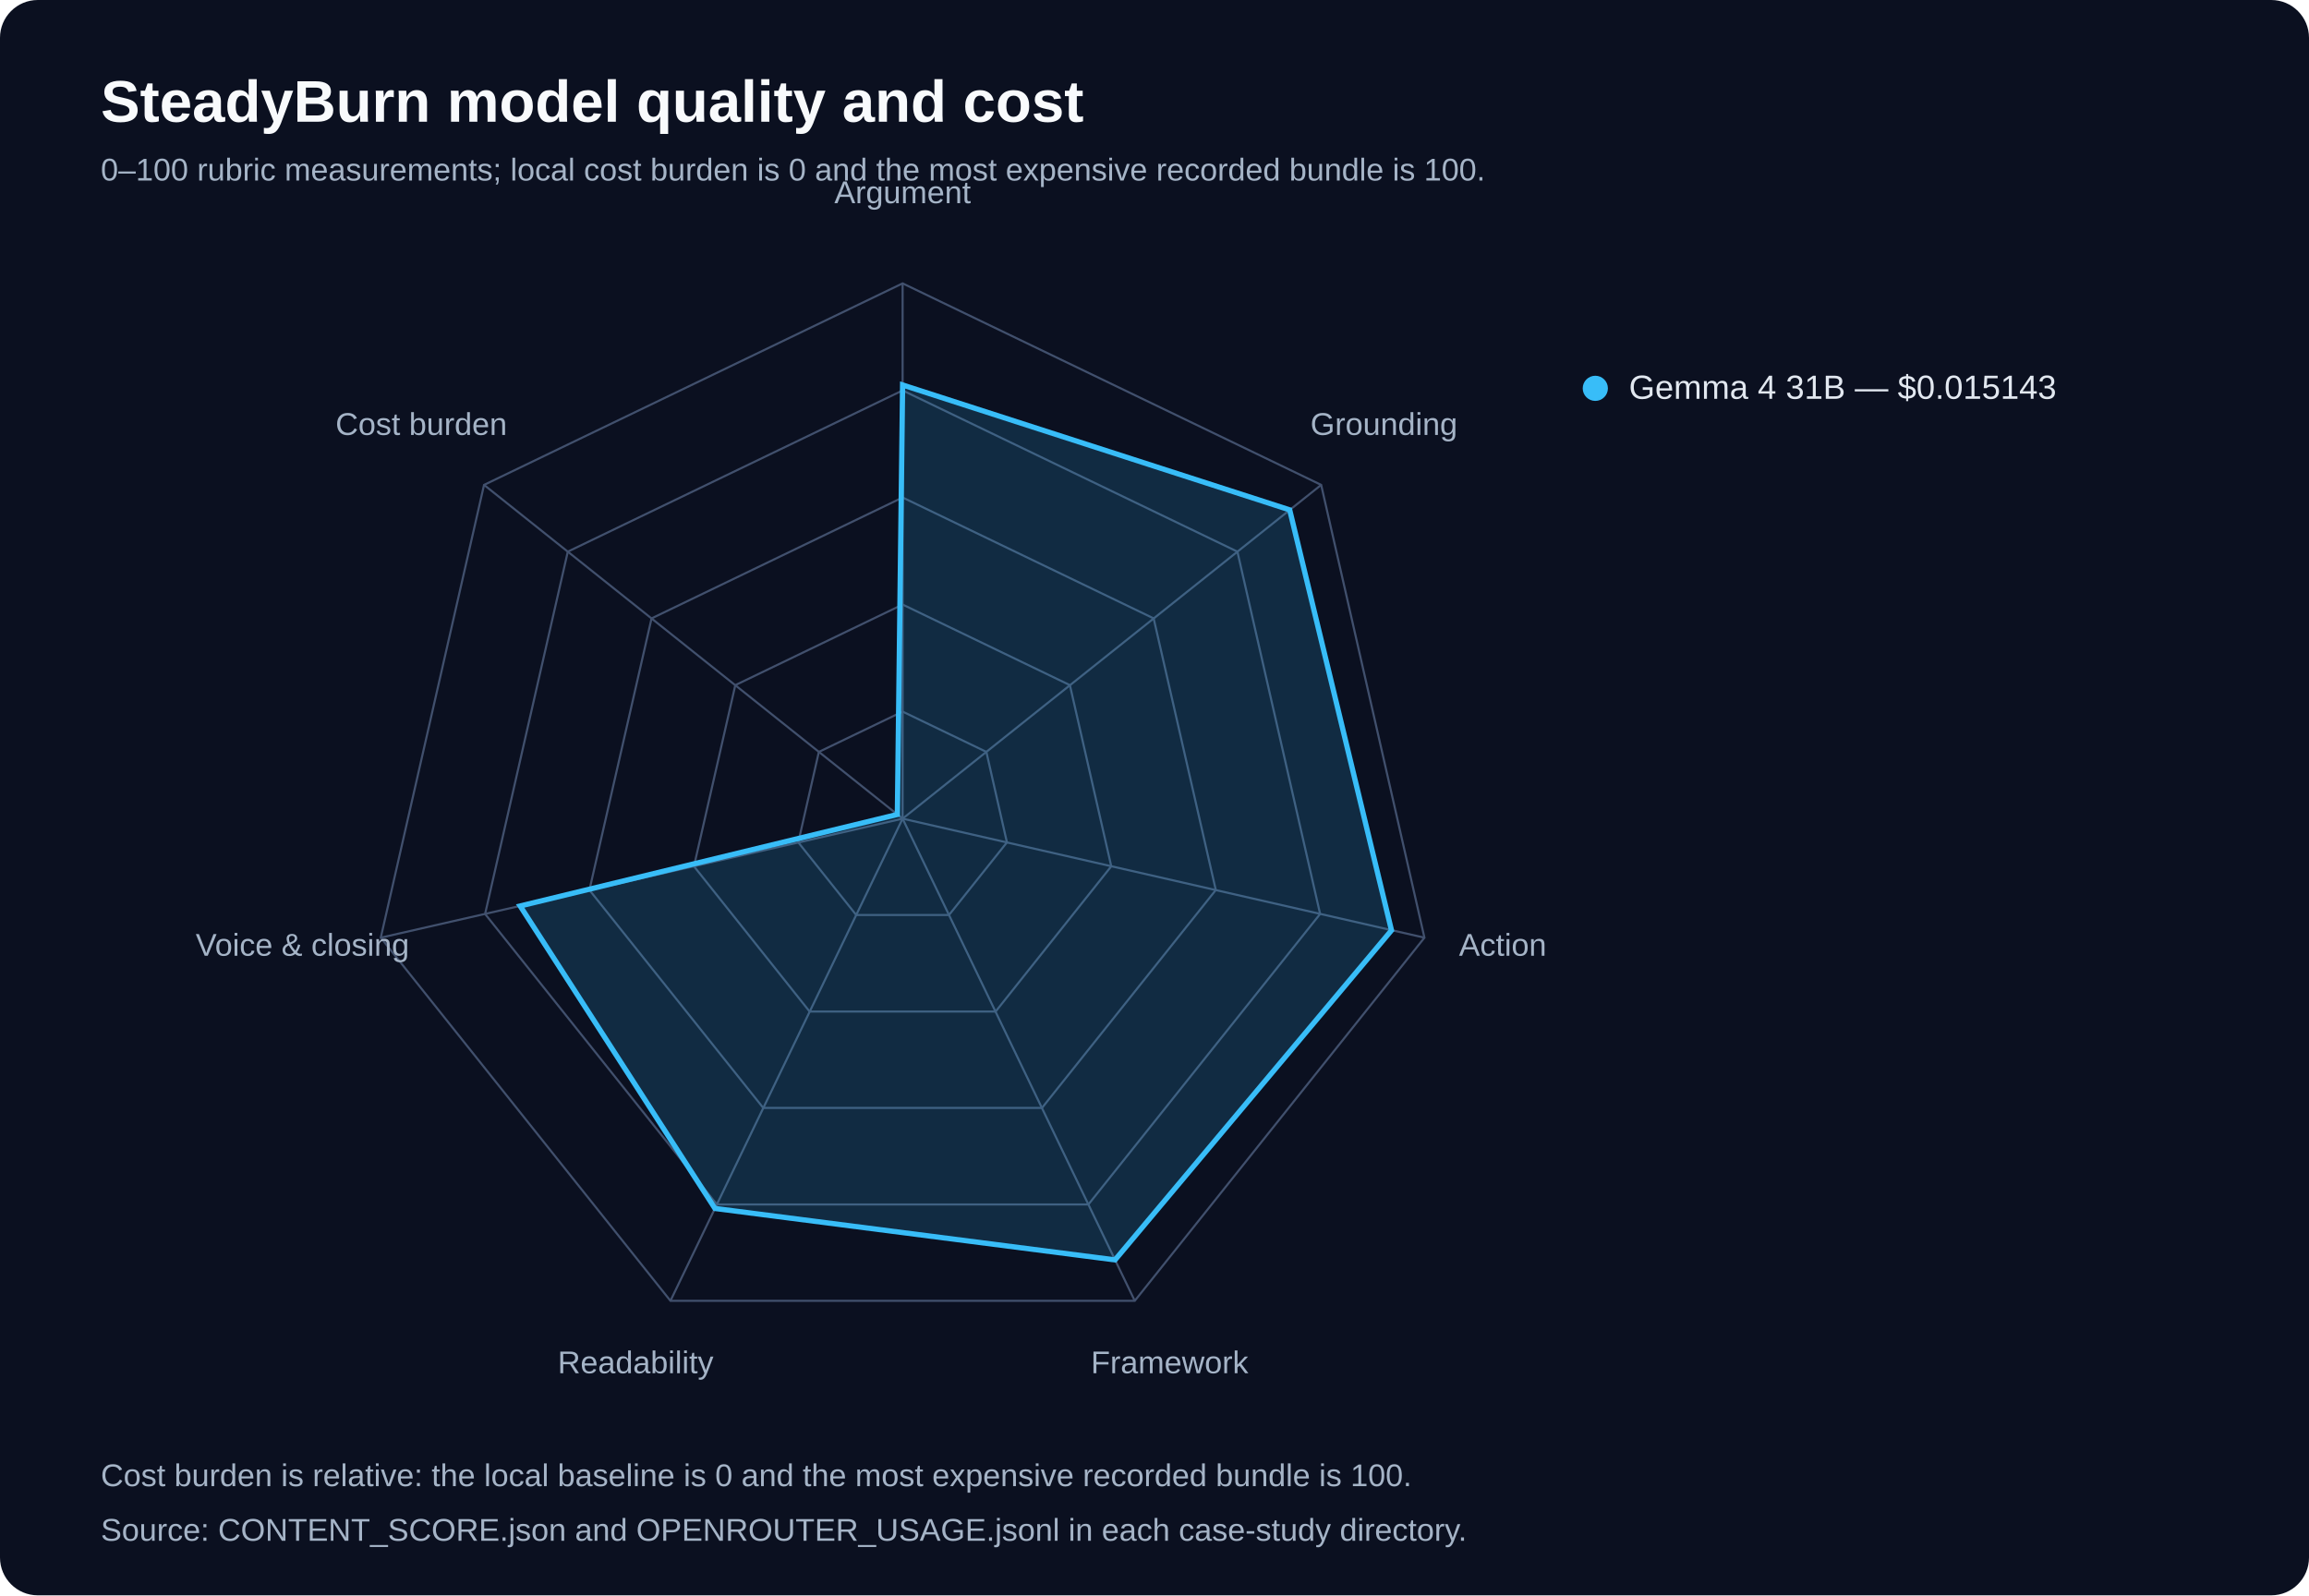
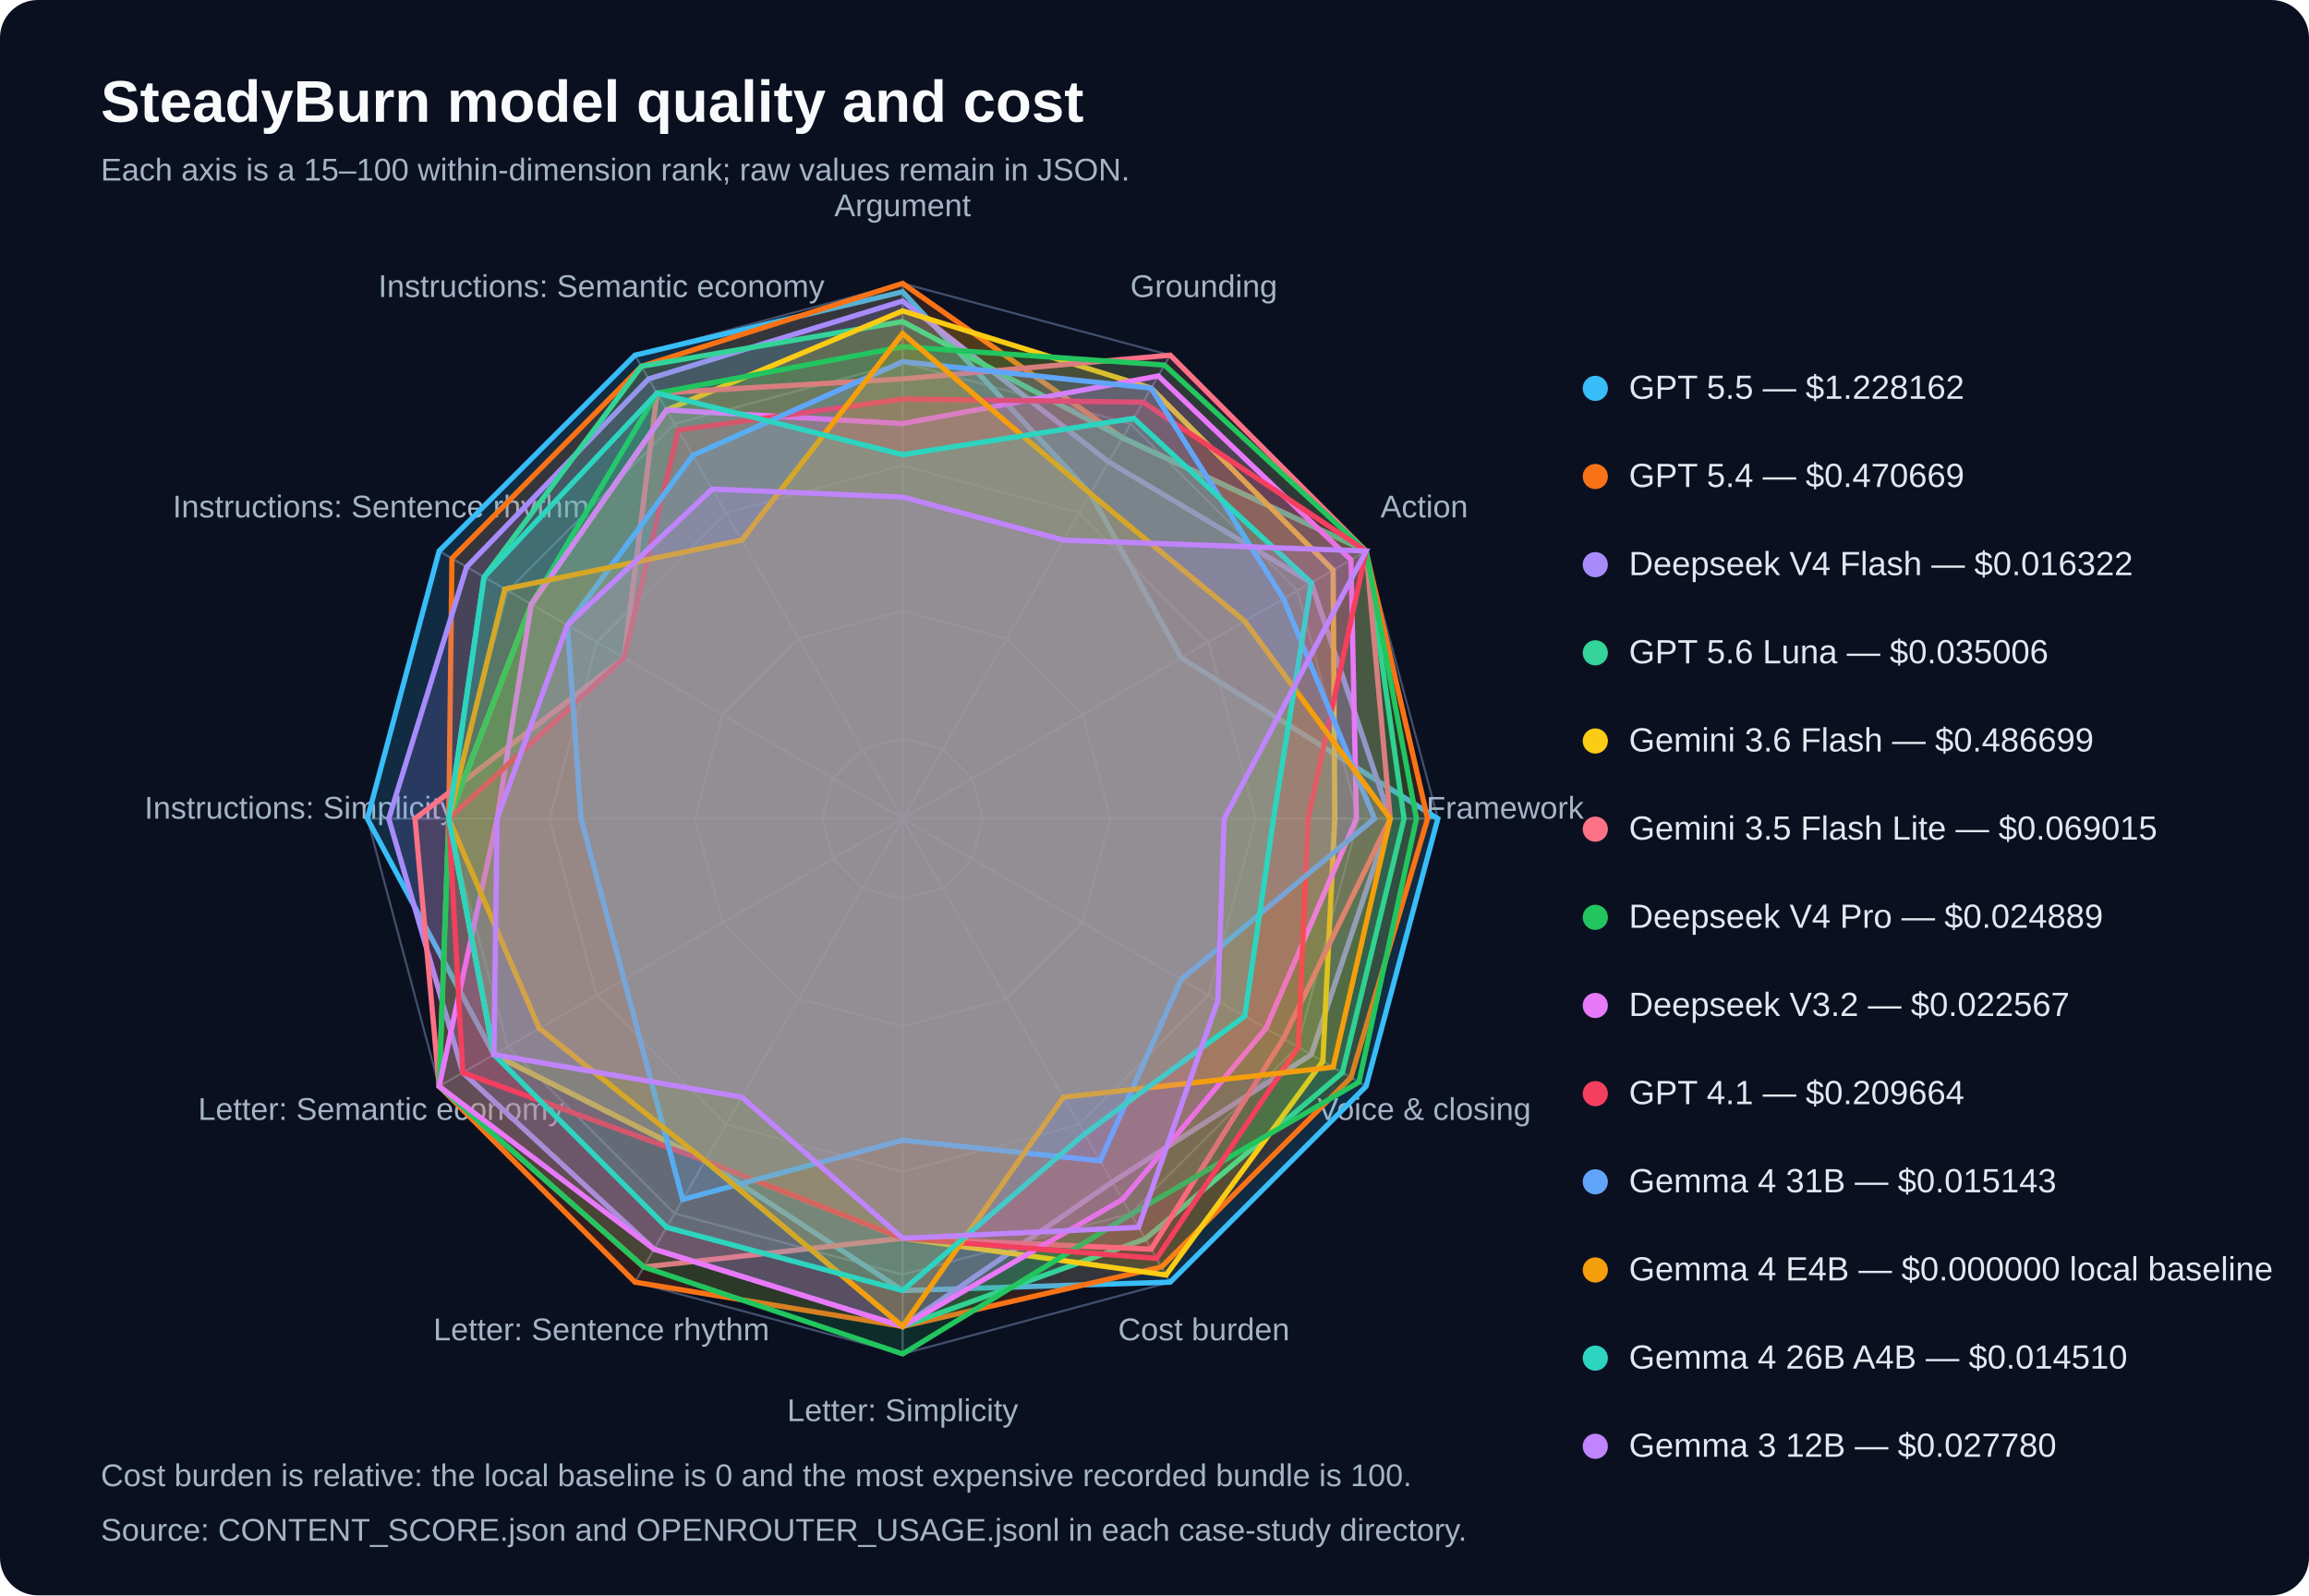
<svg xmlns="http://www.w3.org/2000/svg" width="1100" height="760" viewBox="0 0 1100 760" role="img" aria-labelledby="title description">
  <style>.bg{fill:#0b1020}.title{fill:#f8fafc;font:700 28px Arial,sans-serif}.sub,.axis-label,.note{fill:#a5b4c7;font:15px Arial,sans-serif}.grid{fill:none;stroke:#41506d;stroke-width:1}.spoke{stroke:#41506d;stroke-width:1}.legend{fill:#e2e8f0;font:16px Arial,sans-serif}</style>
  <rect class="bg" width="1100" height="760" rx="18" />
  <text class="title" x="48" y="58">SteadyBurn model quality and cost</text>
-   <text class="sub" x="48" y="86">0–100 rubric measurements; local cost burden is 0 and the most expensive recorded bundle is 100.</text>
-   <polygon class="grid" points="430.0,339.0 469.9,358.2 479.7,401.3 452.1,435.9 407.9,435.9 380.3,401.3 390.1,358.2" />
-   <polygon class="grid" points="430.0,288.0 509.7,326.4 529.4,412.7 474.3,481.9 385.7,481.9 330.6,412.7 350.3,326.4" />
-   <polygon class="grid" points="430.0,237.0 549.6,294.6 579.2,424.0 496.4,527.8 363.6,527.8 280.8,424.0 310.4,294.6" />
-   <polygon class="grid" points="430.0,186.0 589.5,262.8 628.9,435.4 518.5,573.8 341.5,573.8 231.1,435.4 270.5,262.8" />
-   <polygon class="grid" points="430.0,135.0 629.4,231.0 678.6,446.7 540.6,619.7 319.4,619.7 181.4,446.7 230.6,231.0" />
+   <text class="sub" x="48" y="86">Each axis is a 15–100 within-dimension rank; raw values remain in JSON.</text>
+   <polygon class="grid" points="430.0,351.7 449.1,356.8 463.2,370.9 468.3,390.0 463.2,409.1 449.1,423.2 430.0,428.3 410.9,423.2 396.8,409.1 391.7,390.0 396.8,370.9 410.9,356.8" />
+   <polygon class="grid" points="430.0,291.0 479.5,304.3 515.7,340.5 529.0,390.0 515.7,439.5 479.5,475.7 430.0,489.0 380.5,475.7 344.3,439.5 331.0,390.0 344.3,340.5 380.5,304.3" />
+   <polygon class="grid" points="430.0,221.8 514.1,244.3 575.7,305.9 598.2,390.0 575.7,474.1 514.1,535.7 430.0,558.2 345.9,535.7 284.3,474.1 261.8,390.0 284.3,305.9 345.9,244.3" />
+   <polygon class="grid" points="430.0,172.8 538.6,201.9 618.1,281.4 647.2,390.0 618.1,498.6 538.6,578.1 430.0,607.2 321.4,578.1 241.9,498.6 212.8,390.0 241.9,281.4 321.4,201.9" />
+   <polygon class="grid" points="430.0,135.0 557.5,169.2 650.8,262.5 685.0,390.0 650.8,517.5 557.5,610.8 430.0,645.0 302.5,610.8 209.2,517.5 175.0,390.0 209.2,262.5 302.5,169.2" />
  <line class="spoke" x1="430" y1="390" x2="430.0" y2="135.0" />
-   <text class="axis-label" x="430.0" y="96.8" text-anchor="middle">Argument</text>
-   <line class="spoke" x1="430" y1="390" x2="629.4" y2="231.0" />
-   <text class="axis-label" x="659.3" y="207.2" text-anchor="middle">Grounding</text>
-   <line class="spoke" x1="430" y1="390" x2="678.6" y2="446.7" />
-   <text class="axis-label" x="715.9" y="455.3" text-anchor="middle">Action</text>
-   <line class="spoke" x1="430" y1="390" x2="540.6" y2="619.7" />
-   <text class="axis-label" x="557.2" y="654.2" text-anchor="middle">Framework</text>
-   <line class="spoke" x1="430" y1="390" x2="319.4" y2="619.7" />
-   <text class="axis-label" x="302.8" y="654.2" text-anchor="middle">Readability</text>
-   <line class="spoke" x1="430" y1="390" x2="181.4" y2="446.7" />
-   <text class="axis-label" x="144.1" y="455.3" text-anchor="middle">Voice &amp; closing</text>
-   <line class="spoke" x1="430" y1="390" x2="230.6" y2="231.0" />
-   <text class="axis-label" x="200.7" y="207.2" text-anchor="middle">Cost burden</text>
-   <polygon points="430.0,183.4 614.4,242.9 662.9,443.2 531.2,600.2 340.6,575.7 247.8,431.6 427.5,388.0" fill="#38bdf8" fill-opacity="0.16" stroke="#38bdf8" stroke-width="2.5" />
+   <text class="axis-label" x="430.0" y="103.0" text-anchor="middle">Argument</text>
+   <line class="spoke" x1="430" y1="390" x2="557.5" y2="169.2" />
+   <text class="axis-label" x="573.5" y="141.5" text-anchor="middle">Grounding</text>
+   <line class="spoke" x1="430" y1="390" x2="650.8" y2="262.5" />
+   <text class="axis-label" x="678.5" y="246.5" text-anchor="middle">Action</text>
+   <line class="spoke" x1="430" y1="390" x2="685.0" y2="390.0" />
+   <text class="axis-label" x="717.0" y="390.0" text-anchor="middle">Framework</text>
+   <line class="spoke" x1="430" y1="390" x2="650.8" y2="517.5" />
+   <text class="axis-label" x="678.5" y="533.5" text-anchor="middle">Voice &amp; closing</text>
+   <line class="spoke" x1="430" y1="390" x2="557.5" y2="610.8" />
+   <text class="axis-label" x="573.5" y="638.5" text-anchor="middle">Cost burden</text>
+   <line class="spoke" x1="430" y1="390" x2="430.0" y2="645.0" />
+   <text class="axis-label" x="430.0" y="677.0" text-anchor="middle">Letter: Simplicity</text>
+   <line class="spoke" x1="430" y1="390" x2="302.5" y2="610.8" />
+   <text class="axis-label" x="286.5" y="638.5" text-anchor="middle">Letter: Sentence rhythm</text>
+   <line class="spoke" x1="430" y1="390" x2="209.2" y2="517.5" />
+   <text class="axis-label" x="181.5" y="533.5" text-anchor="middle">Letter: Semantic economy</text>
+   <line class="spoke" x1="430" y1="390" x2="175.0" y2="390.0" />
+   <text class="axis-label" x="143.0" y="390.0" text-anchor="middle">Instructions: Simplicity</text>
+   <line class="spoke" x1="430" y1="390" x2="209.2" y2="262.5" />
+   <text class="axis-label" x="181.5" y="246.5" text-anchor="middle">Instructions: Sentence rhythm</text>
+   <line class="spoke" x1="430" y1="390" x2="302.5" y2="169.2" />
+   <text class="axis-label" x="286.5" y="141.5" text-anchor="middle">Instructions: Semantic economy</text>
+   <polygon points="430.0,139.0 519.4,235.1 562.7,313.4 685.0,390.0 650.8,517.5 557.5,610.8 430.0,614.8 335.9,553.0 235.3,502.4 175.0,390.0 209.2,262.5 302.5,169.2" fill="#38bdf8" fill-opacity="0.16" stroke="#38bdf8" stroke-width="2.5" />
  <circle cx="760" cy="185" r="6" fill="#38bdf8" />
-   <text class="legend" x="776" y="190">Gemma 4 31B — $0.015143</text>
+   <text class="legend" x="776" y="190">GPT 5.5 — $1.228162</text>
+   <polygon points="430.0,135.0 534.8,208.6 650.8,262.5 680.1,390.0 643.6,513.3 553.3,603.6 430.0,631.9 302.5,610.8 209.2,517.5 213.8,390.0 215.3,266.0 305.6,174.5" fill="#f97316" fill-opacity="0.16" stroke="#f97316" stroke-width="2.5" />
+   <circle cx="760" cy="227" r="6" fill="#f97316" />
+   <text class="legend" x="776" y="232">GPT 5.4 — $0.470669</text>
+   <polygon points="430.0,143.4 528.1,220.0 624.7,277.6 662.3,390.0 624.7,502.4 529.9,563.1 430.0,631.9 311.6,595.1 220.5,511.0 185.2,390.0 222.3,270.1 309.0,180.5" fill="#a78bfa" fill-opacity="0.16" stroke="#a78bfa" stroke-width="2.5" />
+   <circle cx="760" cy="269" r="6" fill="#a78bfa" />
+   <text class="legend" x="776" y="274">Deepseek V4 Flash — $0.016322</text>
+   <polygon points="430.0,153.2 534.8,208.6 650.8,262.5 668.9,390.0 639.5,511.0 545.6,590.2 430.0,631.9 335.9,553.0 235.3,502.4 213.8,390.0 230.6,274.9 305.6,174.5" fill="#34d399" fill-opacity="0.16" stroke="#34d399" stroke-width="2.5" />
+   <circle cx="760" cy="311" r="6" fill="#34d399" />
+   <text class="legend" x="776" y="316">GPT 5.6 Luna — $0.035006</text>
+   <polygon points="430.0,148.1 548.4,184.9 635.1,271.6 635.9,390.0 630.2,505.6 555.5,607.4 430.0,589.9 335.9,553.0 235.3,502.4 213.8,390.0 253.1,287.9 317.6,195.3" fill="#facc15" fill-opacity="0.16" stroke="#facc15" stroke-width="2.5" />
+   <circle cx="760" cy="353" r="6" fill="#facc15" />
+   <text class="legend" x="776" y="358">Gemini 3.6 Flash — $0.486699</text>
+   <polygon points="430.0,180.5 557.5,169.2 650.8,262.5 662.3,390.0 611.4,494.8 548.4,595.1 430.0,589.9 306.7,603.6 209.2,517.5 197.7,390.0 297.3,313.4 313.0,187.3" fill="#fb7185" fill-opacity="0.16" stroke="#fb7185" stroke-width="2.5" />
+   <circle cx="760" cy="395" r="6" fill="#fb7185" />
+   <text class="legend" x="776" y="400">Gemini 3.5 Flash Lite — $0.069015</text>
+   <polygon points="430.0,165.2 554.8,173.9 650.8,262.5 674.8,390.0 647.4,515.5 538.8,578.5 430.0,645.0 306.7,603.6 209.2,517.5 213.8,390.0 253.1,287.9 313.0,187.3" fill="#22c55e" fill-opacity="0.16" stroke="#22c55e" stroke-width="2.5" />
+   <circle cx="760" cy="437" r="6" fill="#22c55e" />
+   <text class="legend" x="776" y="442">Deepseek V4 Pro — $0.024889</text>
+   <polygon points="430.0,201.8 551.8,179.1 643.6,266.7 646.2,390.0 603.1,489.9 534.8,571.4 430.0,631.9 311.6,595.1 209.2,517.5 236.8,390.0 253.1,287.9 317.6,195.3" fill="#e879f9" fill-opacity="0.16" stroke="#e879f9" stroke-width="2.5" />
+   <circle cx="760" cy="479" r="6" fill="#e879f9" />
+   <text class="legend" x="776" y="484">Deepseek V3.2 — $0.022567</text>
+   <polygon points="430.0,190.1 544.6,191.6 650.8,262.5 623.2,390.0 618.5,498.8 551.0,599.5 430.0,589.9 335.9,553.0 220.5,511.0 213.8,390.0 297.3,313.4 323.1,204.9" fill="#f43f5e" fill-opacity="0.16" stroke="#f43f5e" stroke-width="2.5" />
+   <circle cx="760" cy="521" r="6" fill="#f43f5e" />
+   <text class="legend" x="776" y="526">GPT 4.1 — $0.209664</text>
+   <polygon points="430.0,172.3 548.4,184.9 611.4,285.2 654.8,390.0 562.7,466.6 524.1,553.0 430.0,543.2 325.2,571.4 297.3,466.6 276.8,390.0 270.3,297.8 330.1,216.9" fill="#60a5fa" fill-opacity="0.16" stroke="#60a5fa" stroke-width="2.5" />
+   <circle cx="760" cy="563" r="6" fill="#60a5fa" />
+   <text class="legend" x="776" y="568">Gemma 4 31B — $0.015143</text>
+   <polygon points="430.0,158.9 519.4,235.1 593.0,295.9 662.3,390.0 635.1,508.4 506.6,522.7 430.0,631.9 335.9,553.0 256.9,489.9 213.8,390.0 240.5,280.6 353.4,257.3" fill="#f59e0b" fill-opacity="0.16" stroke="#f59e0b" stroke-width="2.5" />
+   <circle cx="760" cy="605" r="6" fill="#f59e0b" />
+   <text class="legend" x="776" y="610">Gemma 4 E4B — $0.000000 local baseline</text>
+   <polygon points="430.0,216.6 540.1,199.3 624.7,277.6 606.7,390.0 593.0,484.1 516.7,540.2 430.0,614.8 317.6,584.7 235.3,502.4 213.8,390.0 230.6,274.9 313.0,187.3" fill="#2dd4bf" fill-opacity="0.16" stroke="#2dd4bf" stroke-width="2.5" />
+   <circle cx="760" cy="647" r="6" fill="#2dd4bf" />
+   <text class="legend" x="776" y="652">Gemma 4 26B A4B — $0.014510</text>
+   <polygon points="430.0,236.8 506.6,257.3 650.8,262.5 583.2,390.0 580.2,476.7 542.4,584.7 430.0,589.9 353.4,522.7 235.3,502.4 236.8,390.0 270.3,297.8 339.3,233.0" fill="#c084fc" fill-opacity="0.16" stroke="#c084fc" stroke-width="2.5" />
+   <circle cx="760" cy="689" r="6" fill="#c084fc" />
+   <text class="legend" x="776" y="694">Gemma 3 12B — $0.027780</text>
  <text class="note" x="48" y="708">Cost burden is relative: the local baseline is 0 and the most expensive recorded bundle is 100.</text>
  <text class="note" x="48" y="734">Source: CONTENT_SCORE.json and OPENROUTER_USAGE.jsonl in each case-study directory.</text>
</svg>
